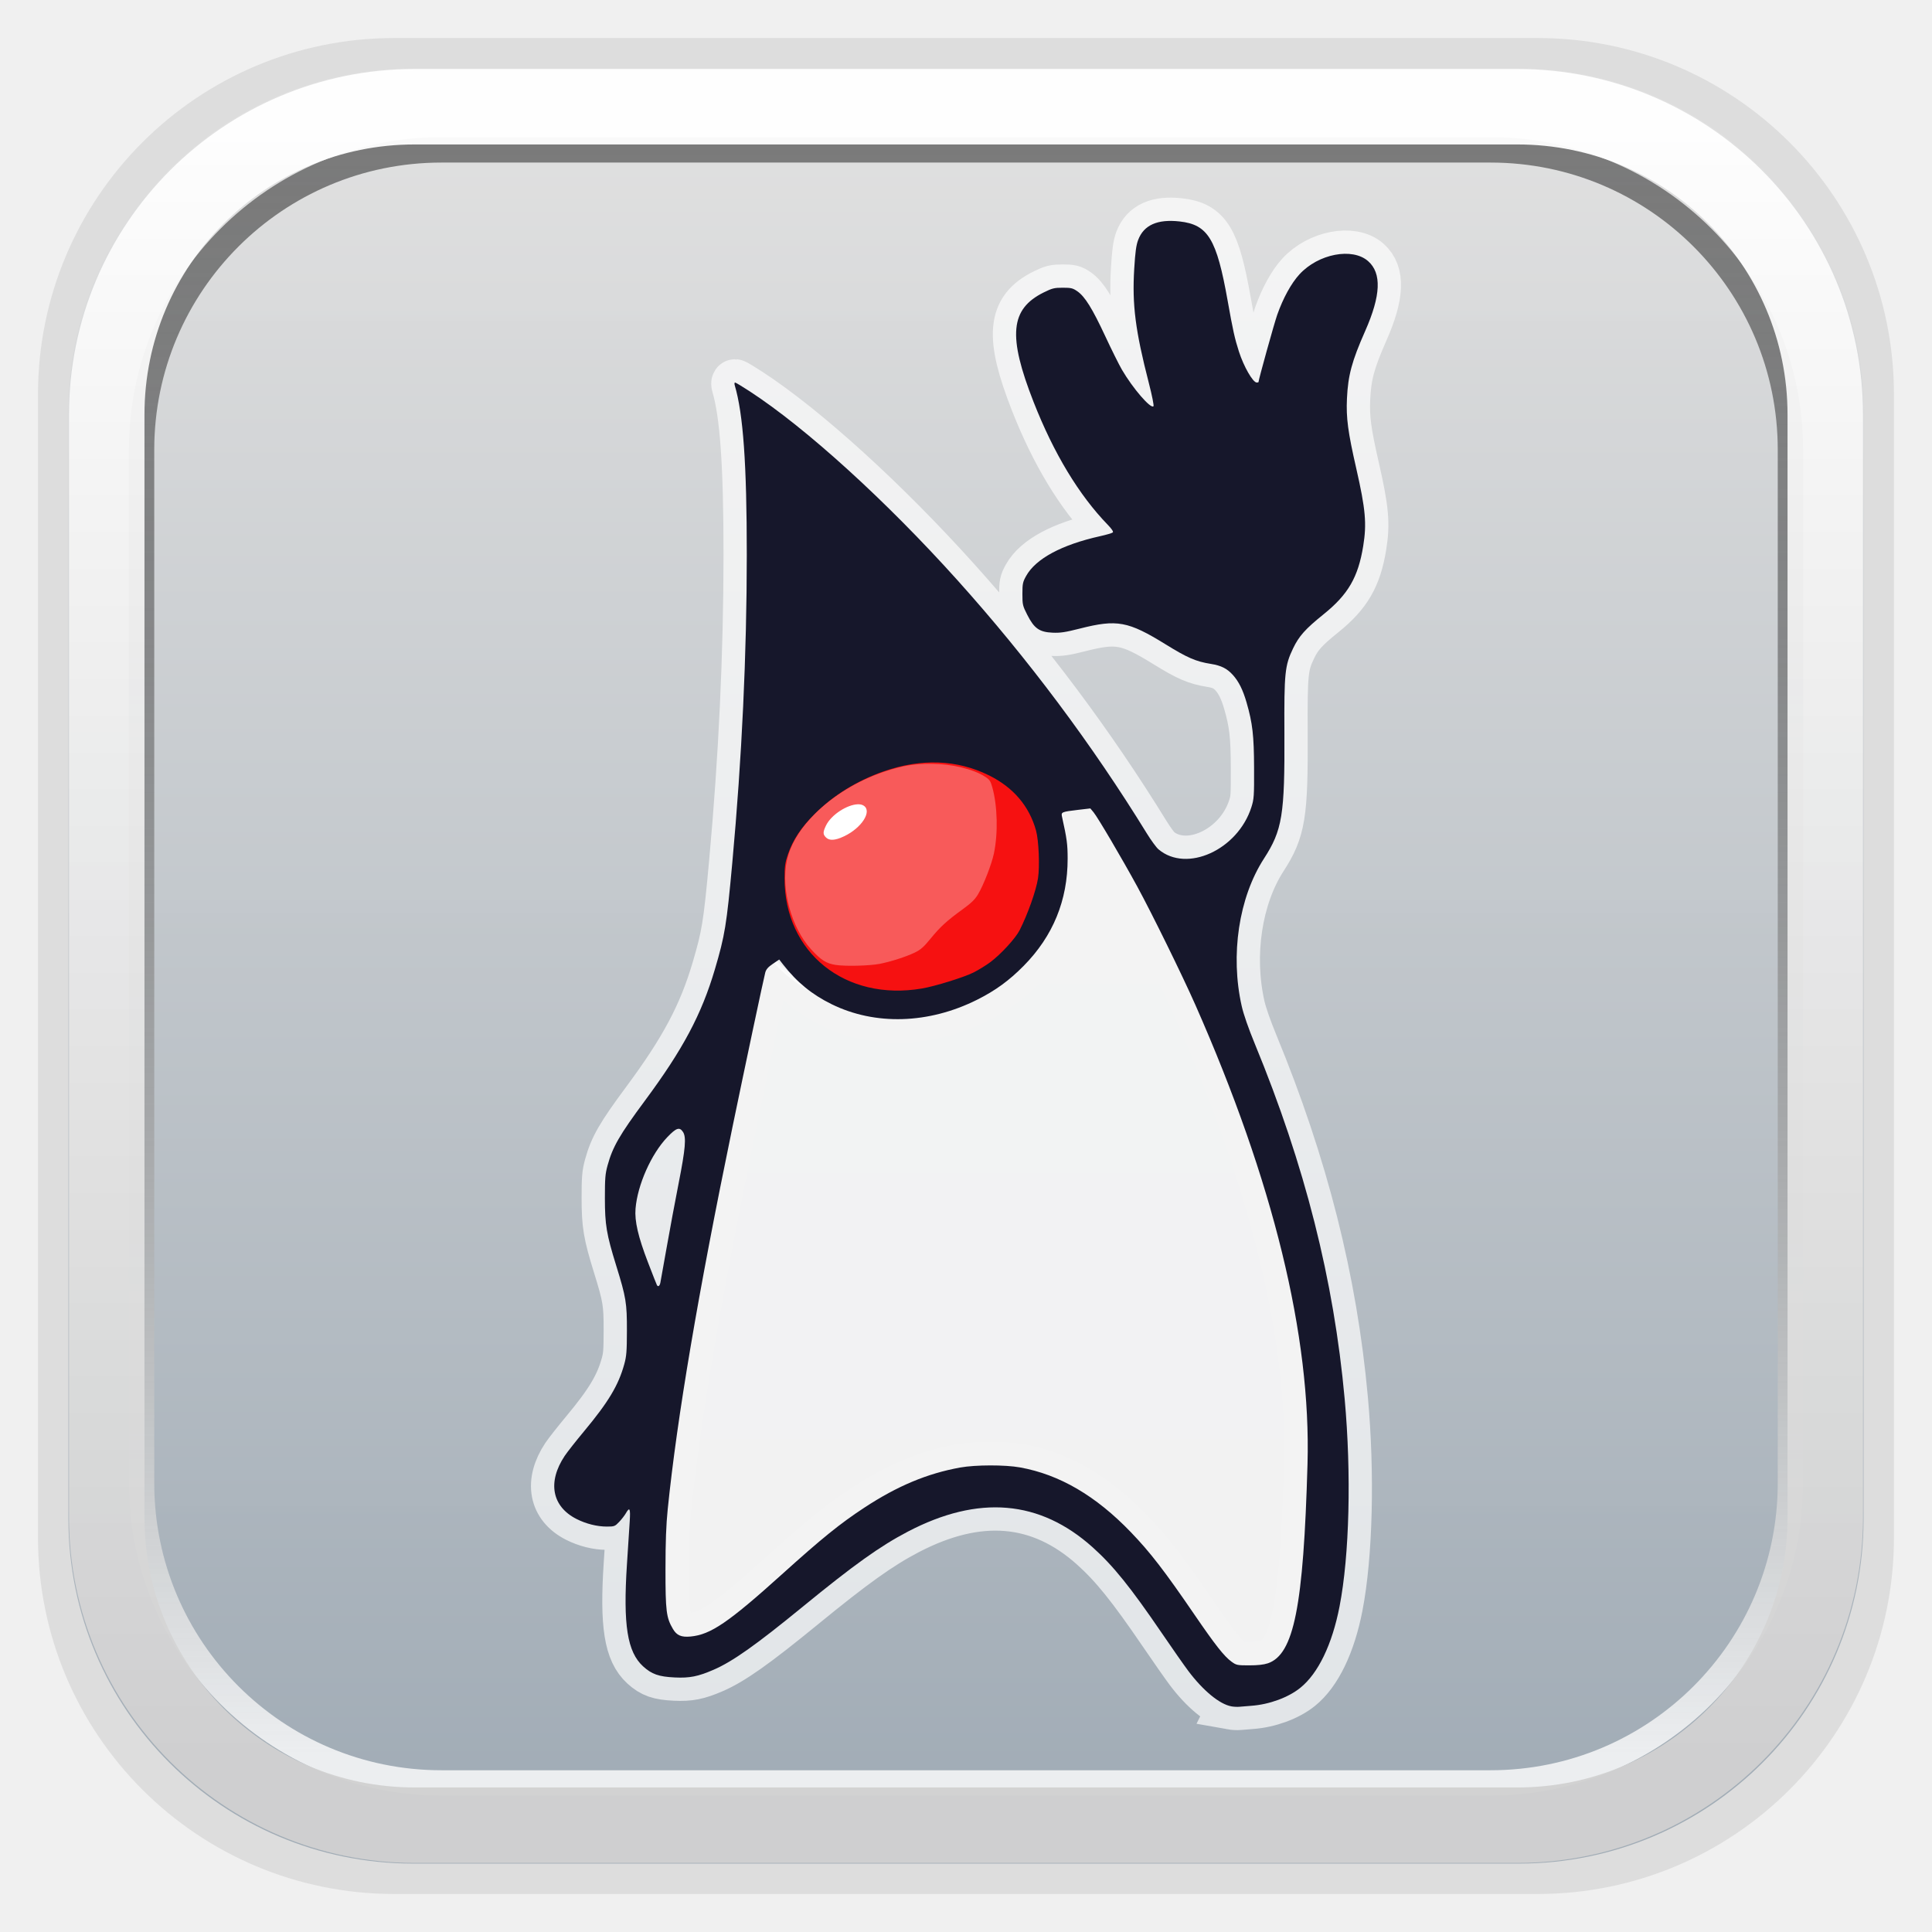
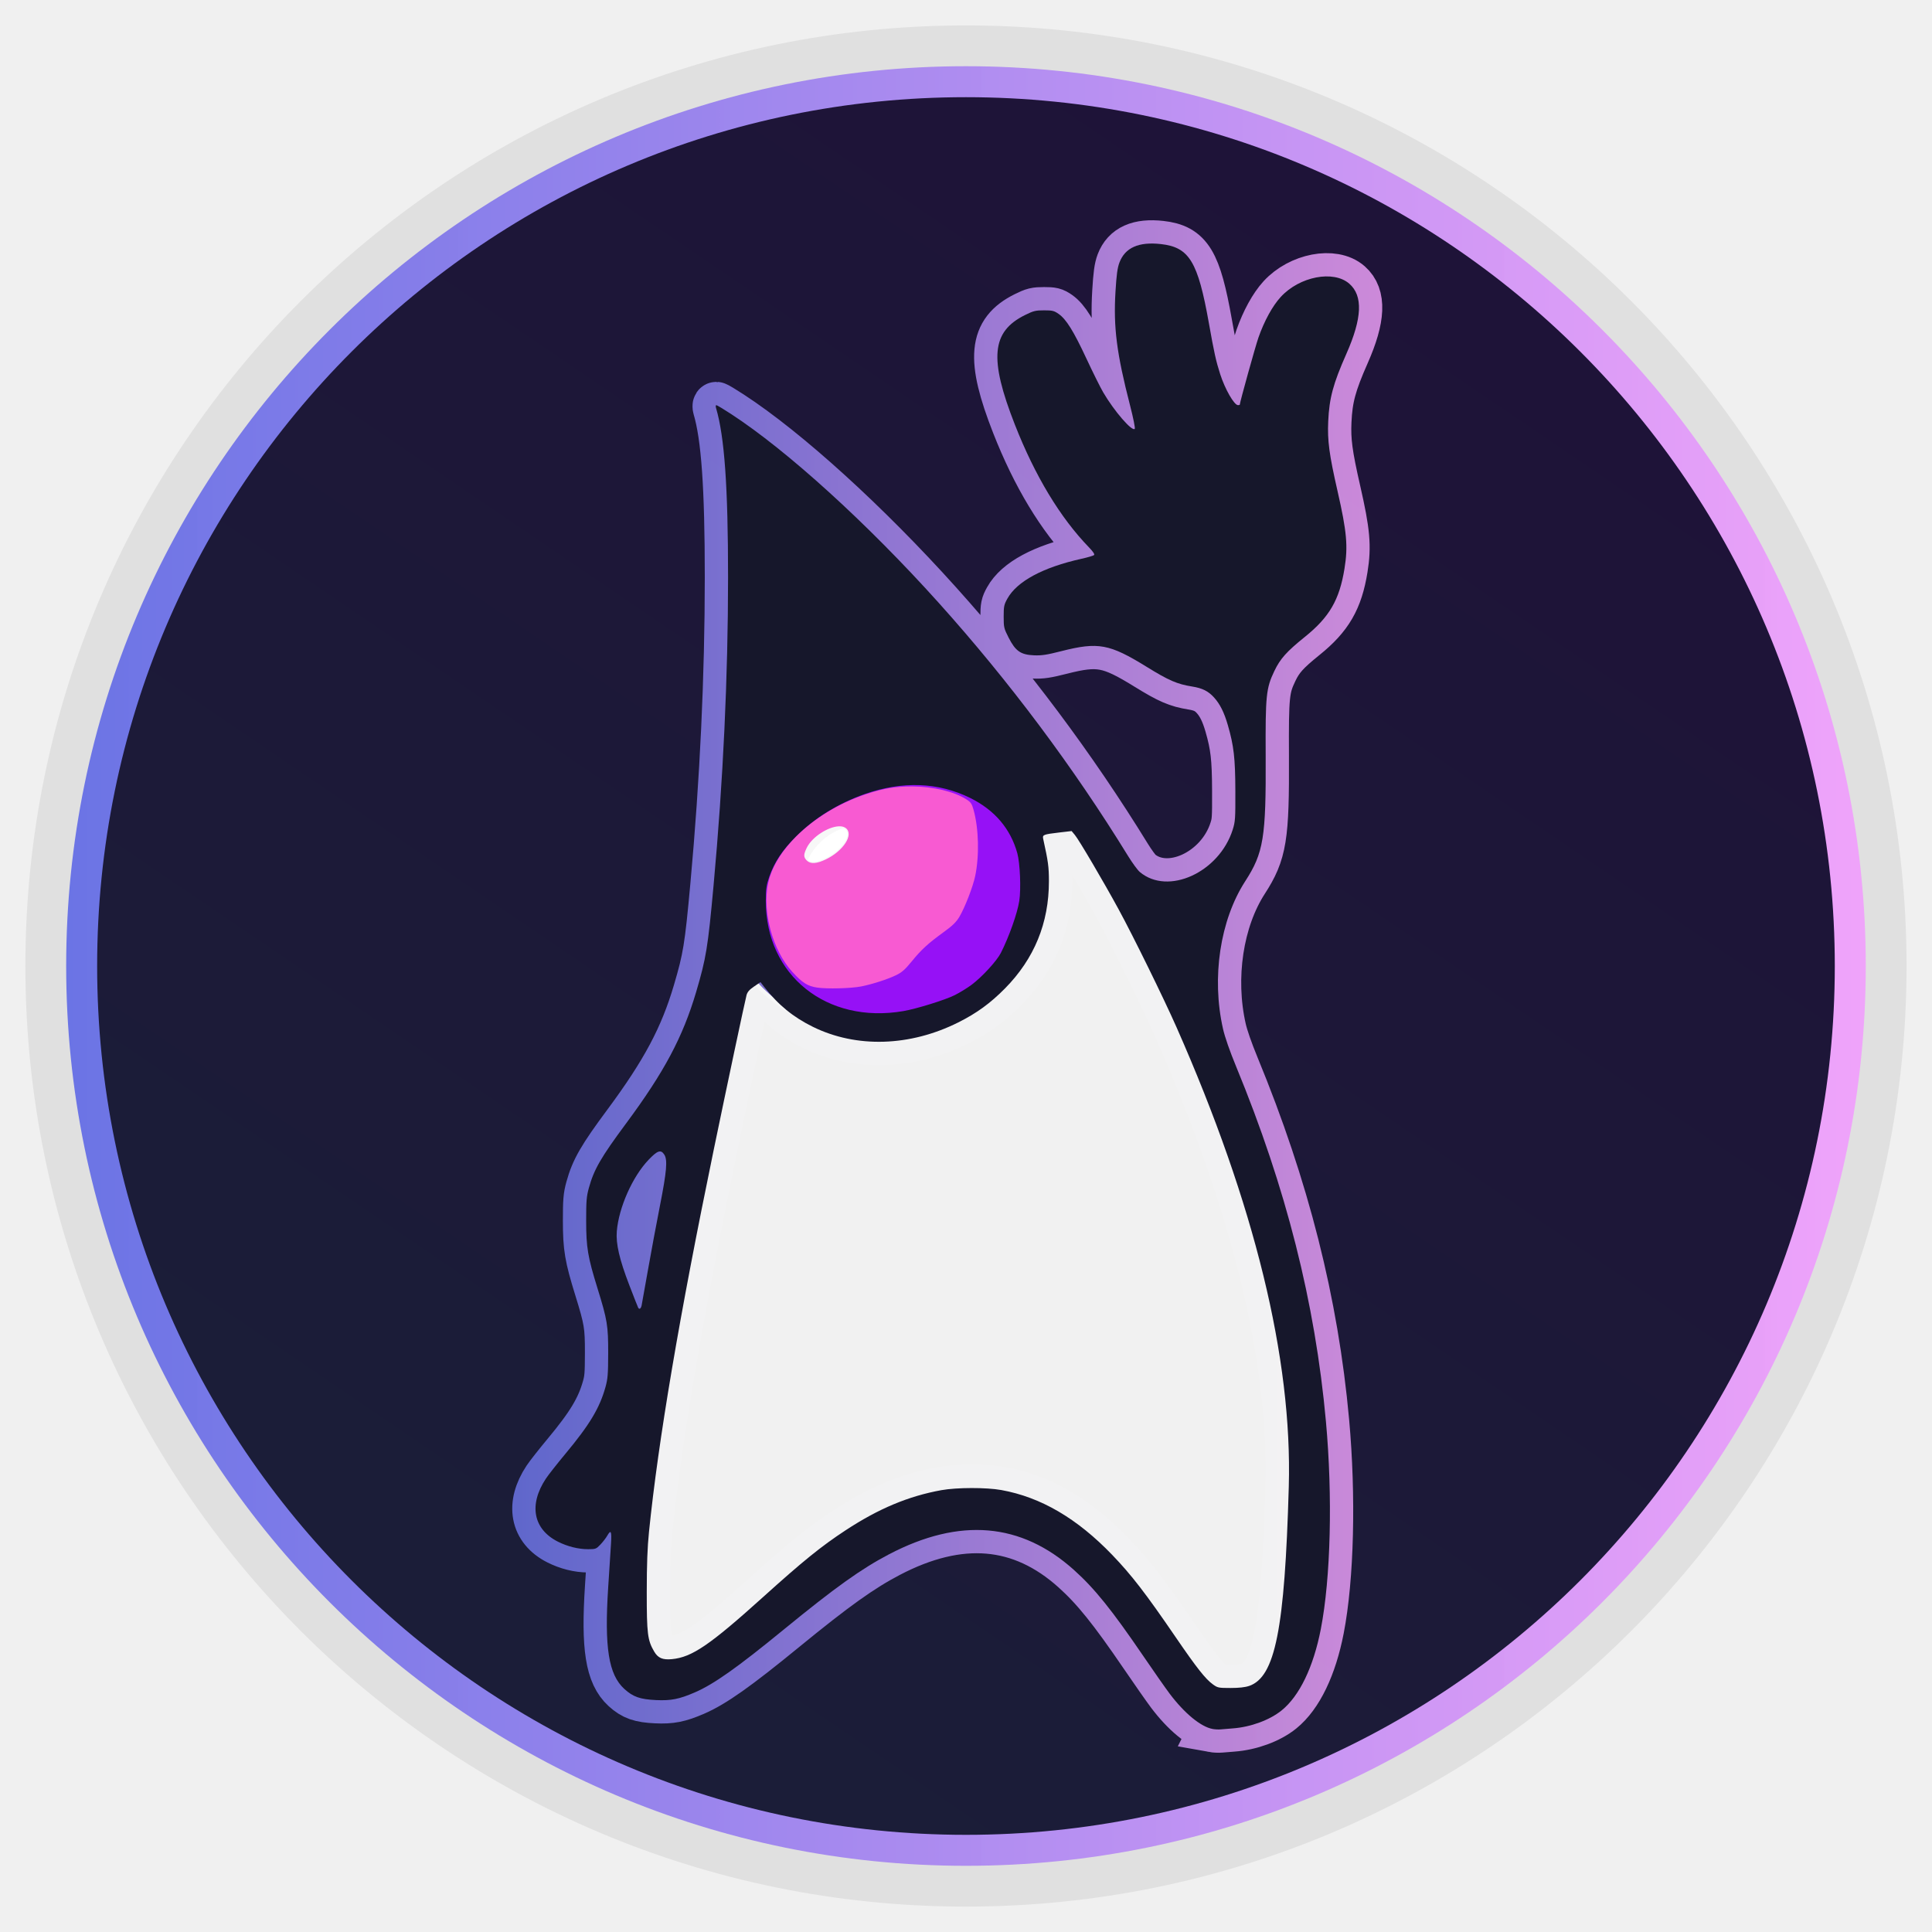
<svg xmlns="http://www.w3.org/2000/svg" xmlns:xlink="http://www.w3.org/1999/xlink" width="128" height="128" viewBox="0 0 33.867 33.867" version="1.1" id="svg8">
  <defs id="defs2">
+     <linearGradient id="linearGradient881">
+       <stop style="stop-color:#1b1d38;stop-opacity:1;" offset="0" id="stop877" />
+       <stop style="stop-color:#1e1338;stop-opacity:1;" offset="1" id="stop879" />
+     </linearGradient>
+     <linearGradient id="linearGradient857">
+       <stop style="stop-color:#6b74e5;stop-opacity:1;" offset="0" id="stop853" />
+       <stop style="stop-color:#f0a2fb;stop-opacity:0.973;" offset="1" id="stop855" />
+     </linearGradient>
    <linearGradient id="linearGradient1064">
      <stop style="stop-color:#000000;stop-opacity:0.453" offset="0" id="stop1060" />
      <stop style="stop-color:#ffffff;stop-opacity:0.795" offset="1" id="stop1062" />
    </linearGradient>
    <linearGradient id="linearGradient1056">
      <stop style="stop-color:#000000;stop-opacity:1;" offset="0" id="stop1052" />
      <stop style="stop-color:#ffffff;stop-opacity:0" offset="1" id="stop1054" />
    </linearGradient>
    <linearGradient id="linearGradient1048">
      <stop style="stop-color:#d1d1d1;stop-opacity:1;" offset="0" id="stop1044" />
      <stop style="stop-color:#ffffff;stop-opacity:1;" offset="1" id="stop1046" />
    </linearGradient>
    <linearGradient id="linearGradient1000">
      <stop style="stop-color:#0c0c0c;stop-opacity:0.832;" offset="0" id="stop996" />
      <stop style="stop-color:#202020;stop-opacity:0;" offset="1" id="stop998" />
    </linearGradient>
    <linearGradient id="linearGradient992">
-       <stop style="stop-color:#a1acb6;stop-opacity:1;" offset="0" id="stop988" />
+       <stop style="stop-color:#eaeaea;stop-opacity:1;" offset="0" id="stop988" />
      <stop style="stop-color:#dfdfdf;stop-opacity:0.989;" offset="1" id="stop990" />
    </linearGradient>
-     <linearGradient xlink:href="#linearGradient992" id="linearGradient994" x1="17.468" y1="294.726" x2="17.468" y2="265.596" gradientUnits="userSpaceOnUse" gradientTransform="translate(1.0093053e-6,6.7302449e-6)" />
-     <linearGradient xlink:href="#linearGradient1048" id="linearGradient1050" x1="17.124" y1="293.906" x2="17.124" y2="265.695" gradientUnits="userSpaceOnUse" />
-     <linearGradient xlink:href="#linearGradient1064" id="linearGradient1066" x1="16.953" y1="265.729" x2="16.953" y2="293.87" gradientUnits="userSpaceOnUse" />
+     <linearGradient xlink:href="#linearGradient1064" id="linearGradient1066" x1="16.953" y1="265.729" x2="16.953" y2="293.87" gradientUnits="userSpaceOnUse" gradientTransform="translate(-0.328271,0.3965073)" />
+     <linearGradient xlink:href="#linearGradient857" id="linearGradient875" x1="38.002" y1="232.73" x2="95.607" y2="232.73" gradientUnits="userSpaceOnUse" gradientTransform="translate(-1.23991,1.497645)" />
+     <linearGradient xlink:href="#linearGradient881" id="linearGradient883" x1="9.255" y1="290.45" x2="24.928" y2="267.389" gradientUnits="userSpaceOnUse" gradientTransform="matrix(1.022266,0,0,1.022266,-0.7126127,-5.830545)" />
+     <linearGradient xlink:href="#linearGradient857" id="linearGradient891" x1="1.559" y1="279.67" x2="32.964" y2="279.67" gradientUnits="userSpaceOnUse" gradientTransform="matrix(1.004499,0,0,1.004499,-0.405931,-0.8617301)" />
  </defs>
  <g id="layer1" transform="translate(0,-263.1333)">
-     <rect ry="6.246" y="263.8" x="0.666" height="32.534" width="32.534" id="rect984" style="color:#000000;clip-rule:nonzero;display:block;overflow:visible;visibility:visible;opacity:1;isolation:auto;mix-blend-mode:normal;color-interpolation:sRGB;color-interpolation-filters:linearRGB;solid-color:#000000;solid-opacity:1;vector-effect:none;fill:#000000;fill-opacity:0.079;fill-rule:nonzero;stroke:none;stroke-width:0.19;stroke-linecap:butt;stroke-linejoin:miter;stroke-miterlimit:4;stroke-dasharray:none;stroke-dashoffset:0;stroke-opacity:0.632;marker:none;marker-start:none;marker-mid:none;marker-end:none;paint-order:normal;color-rendering:auto;image-rendering:auto;shape-rendering:auto;text-rendering:auto;enable-background:accumulate" />
-     <rect style="color:#000000;clip-rule:nonzero;display:block;overflow:visible;visibility:visible;opacity:1;isolation:auto;mix-blend-mode:normal;color-interpolation:sRGB;color-interpolation-filters:linearRGB;solid-color:#000000;solid-opacity:1;vector-effect:none;fill:url(#linearGradient994);fill-opacity:1;fill-rule:nonzero;stroke:none;stroke-width:0.183;stroke-linecap:butt;stroke-linejoin:miter;stroke-miterlimit:4;stroke-dasharray:none;stroke-dashoffset:0;stroke-opacity:0.632;marker:none;marker-start:none;marker-mid:none;marker-end:none;paint-order:normal;color-rendering:auto;image-rendering:auto;shape-rendering:auto;text-rendering:auto;enable-background:accumulate" id="rect972" width="31.469" height="31.469" x="1.199" y="264.332" ry="6.042" />
-     <g transform="matrix(0.2647538,0,0,0.2647538,-0.7534398,218.4506)" id="g1018" style="display:inline">
-       <path style="display:inline;fill:none;stroke:#ffffff;stroke-width:3.083;stroke-miterlimit:4;stroke-dasharray:none;stroke-opacity:0.679" d="m 84.368,281.747 c -0.773,-0.14 -1.866,-1.04 -2.843,-2.341 -0.271,-0.361 -1.06,-1.487 -1.752,-2.503 -2.075,-3.042 -3.217,-4.46 -4.577,-5.68 -3.503,-3.144 -7.562,-3.489 -12.247,-1.04 -1.832,0.958 -3.566,2.197 -6.947,4.964 -3.112,2.547 -4.652,3.636 -5.913,4.181 -1.035,0.447 -1.579,0.555 -2.567,0.508 -1.059,-0.05 -1.522,-0.213 -2.095,-0.734 -1.049,-0.955 -1.332,-2.738 -1.071,-6.753 0.073,-1.128 0.156,-2.412 0.184,-2.852 0.055,-0.857 -0.002,-0.976 -0.255,-0.533 -0.084,0.147 -0.284,0.405 -0.445,0.574 -0.279,0.293 -0.318,0.308 -0.818,0.308 -0.646,0 -1.367,-0.18 -2.002,-0.501 -1.633,-0.825 -1.938,-2.446 -0.786,-4.178 0.165,-0.248 0.746,-0.986 1.291,-1.641 1.601,-1.923 2.264,-3.027 2.65,-4.415 0.151,-0.544 0.176,-0.855 0.179,-2.232 0.004,-1.838 -0.056,-2.205 -0.708,-4.308 -0.645,-2.083 -0.749,-2.701 -0.75,-4.473 -9.57e-4,-1.305 0.024,-1.609 0.177,-2.165 0.338,-1.229 0.794,-2.02 2.466,-4.276 2.523,-3.403 3.755,-5.715 4.639,-8.704 0.663,-2.243 0.777,-2.936 1.153,-7.054 0.637,-6.959 0.959,-13.802 0.96,-20.393 7.97e-4,-6.003 -0.236,-9.332 -0.797,-11.223 -0.03,-0.102 -0.021,-0.185 0.021,-0.185 0.042,0 0.475,0.26 0.964,0.579 3.733,2.43 9.028,7.244 13.761,12.511 4.663,5.189 8.919,10.88 12.535,16.76 0.284,0.461 0.633,0.938 0.777,1.059 1.865,1.576 5.253,0.034 6.152,-2.801 0.168,-0.531 0.182,-0.726 0.175,-2.585 -0.007,-2.155 -0.1,-2.963 -0.496,-4.334 -0.243,-0.842 -0.52,-1.398 -0.911,-1.83 -0.384,-0.425 -0.773,-0.62 -1.453,-0.729 -0.991,-0.158 -1.552,-0.401 -2.998,-1.295 -2.478,-1.532 -3.219,-1.669 -5.666,-1.047 -0.977,0.248 -1.303,0.298 -1.819,0.275 -0.869,-0.038 -1.216,-0.281 -1.668,-1.169 -0.312,-0.612 -0.328,-0.681 -0.328,-1.392 0,-0.677 0.023,-0.791 0.244,-1.189 0.636,-1.148 2.355,-2.074 4.907,-2.641 0.417,-0.093 0.793,-0.204 0.836,-0.247 0.05,-0.05 -0.073,-0.235 -0.338,-0.508 -1.907,-1.967 -3.575,-4.729 -4.909,-8.13 -1.716,-4.375 -1.55,-6.154 0.675,-7.254 0.561,-0.277 0.695,-0.31 1.255,-0.31 0.556,0 0.665,0.026 0.966,0.235 0.503,0.349 0.991,1.133 1.845,2.965 0.421,0.903 0.921,1.909 1.112,2.235 0.722,1.234 1.901,2.598 2.085,2.414 0.04,-0.04 -0.093,-0.709 -0.307,-1.54 -0.891,-3.458 -1.112,-5.183 -0.968,-7.55 0.069,-1.129 0.129,-1.573 0.262,-1.925 0.371,-0.984 1.276,-1.387 2.745,-1.222 1.88,0.211 2.451,1.154 3.179,5.248 0.347,1.955 0.47,2.505 0.746,3.365 0.32,0.995 0.927,2.052 1.179,2.052 0.065,0 0.119,-0.014 0.119,-0.032 0,-0.149 1.037,-3.879 1.237,-4.448 0.388,-1.104 0.928,-2.088 1.472,-2.682 1.246,-1.36 3.501,-1.794 4.546,-0.876 0.91,0.799 0.848,2.273 -0.195,4.632 -0.882,1.995 -1.134,2.932 -1.205,4.473 -0.059,1.28 0.064,2.204 0.62,4.637 0.612,2.683 0.698,3.641 0.457,5.122 -0.335,2.066 -0.996,3.206 -2.619,4.514 -1.216,0.98 -1.636,1.449 -2.025,2.264 -0.546,1.141 -0.594,1.614 -0.574,5.621 0.027,5.404 -0.139,6.418 -1.353,8.295 -1.666,2.576 -2.24,6.379 -1.473,9.772 0.123,0.543 0.443,1.464 0.869,2.497 3.311,8.033 5.231,15.623 5.947,23.507 0.45,4.957 0.317,10.361 -0.338,13.736 -0.489,2.519 -1.414,4.438 -2.6,5.393 -0.794,0.64 -2.044,1.099 -3.233,1.188 -0.307,0.023 -0.669,0.052 -0.805,0.066 -0.135,0.013 -0.375,7.4e-4 -0.534,-0.028 z m 2.418,-2.845 c 1.733,-0.59 2.363,-3.753 2.631,-13.201 0.24,-8.471 -2.259,-18.698 -7.429,-30.405 -0.86,-1.947 -2.871,-6.042 -3.849,-7.837 -1.002,-1.839 -2.615,-4.58 -2.886,-4.904 l -0.215,-0.258 -0.82,0.096 c -1.053,0.124 -1.12,0.15 -1.061,0.421 0.332,1.514 0.377,1.846 0.378,2.809 0.003,2.758 -0.968,5.126 -2.906,7.092 -0.966,0.98 -1.878,1.644 -3.094,2.252 -3.203,1.603 -6.748,1.71 -9.632,0.29 -1.305,-0.643 -2.285,-1.445 -3.21,-2.629 l -0.255,-0.327 -0.423,0.287 c -0.314,0.213 -0.443,0.362 -0.501,0.574 -0.105,0.39 -1.334,6.184 -2.176,10.258 -2.273,11 -3.665,19.217 -4.282,25.276 -0.106,1.038 -0.147,2.142 -0.148,3.98 -0.002,2.765 0.052,3.198 0.491,3.946 0.252,0.431 0.558,0.562 1.172,0.504 1.329,-0.125 2.501,-0.923 6.045,-4.118 2.639,-2.379 3.855,-3.363 5.462,-4.417 2.187,-1.435 4.159,-2.26 6.344,-2.655 1.01,-0.182 2.969,-0.186 3.96,-0.007 2.619,0.473 5.017,1.875 7.342,4.292 1.282,1.333 2.226,2.557 4.216,5.468 1.367,1.998 1.958,2.749 2.445,3.102 0.321,0.233 0.376,0.244 1.172,0.244 0.559,0 0.965,-0.044 1.23,-0.135 z m -40.217,-25.203 c 0.025,-0.124 0.215,-1.186 0.422,-2.359 0.207,-1.174 0.561,-3.075 0.788,-4.226 0.451,-2.288 0.516,-3.05 0.289,-3.395 -0.228,-0.349 -0.446,-0.277 -1.039,0.343 -1.065,1.114 -1.974,3.159 -2.104,4.734 -0.068,0.827 0.171,1.86 0.828,3.569 0.303,0.789 0.568,1.463 0.59,1.498 0.079,0.129 0.181,0.055 0.226,-0.163 z m 17.324,-19.48 c 0.875,-0.15 2.773,-0.739 3.406,-1.057 0.339,-0.17 0.843,-0.481 1.122,-0.69 0.701,-0.527 1.665,-1.578 1.934,-2.109 0.541,-1.067 1.09,-2.617 1.218,-3.439 0.122,-0.782 0.051,-2.503 -0.13,-3.158 -0.449,-1.624 -1.503,-2.861 -3.118,-3.659 -2.111,-1.043 -4.472,-1.133 -6.966,-0.265 -1.754,0.61 -3.348,1.592 -4.569,2.812 -0.899,0.898 -1.441,1.717 -1.771,2.671 -0.196,0.568 -0.227,0.784 -0.228,1.6 -0.006,4.928 4.031,8.162 9.102,7.294 z" id="path1006" />
-       <path id="path1008" d="m 65.984,226.036 a 4.747,4.815 0 0 1 -4.747,4.815 4.747,4.815 0 0 1 -4.747,-4.815 4.747,4.815 0 0 1 4.747,-4.815 4.747,4.815 0 0 1 4.747,4.815 z" style="color:#000000;clip-rule:nonzero;display:block;overflow:visible;visibility:visible;opacity:1;isolation:auto;mix-blend-mode:normal;color-interpolation:sRGB;color-interpolation-filters:linearRGB;solid-color:#000000;solid-opacity:1;vector-effect:none;fill:#ffffff;fill-opacity:1;fill-rule:nonzero;stroke:none;stroke-width:1.315;stroke-linecap:butt;stroke-linejoin:miter;stroke-miterlimit:4;stroke-dasharray:none;stroke-dashoffset:0;stroke-opacity:0.632;marker:none;marker-start:none;marker-mid:none;marker-end:none;paint-order:normal;color-rendering:auto;image-rendering:auto;shape-rendering:auto;text-rendering:auto;enable-background:accumulate" />
-       <path id="path1010" d="m 74.803,220.887 -0.855,0.101 c -1.099,0.13 -1.168,0.158 -1.107,0.442 0.347,1.59 0.393,1.938 0.394,2.948 0.003,2.895 -1.009,5.382 -3.031,7.445 -1.008,1.028 -1.959,1.726 -3.227,2.364 -3.341,1.683 -7.038,1.795 -10.047,0.304 -1.361,-0.675 -2.383,-1.517 -3.348,-2.76 l -0.266,-0.343 -0.442,0.302 c -0.327,0.224 -0.462,0.379 -0.522,0.603 -0.11,0.409 -1.392,6.492 -2.27,10.769 -2.371,11.548 -3.823,20.173 -4.466,26.534 -0.11,1.089 -0.153,2.249 -0.154,4.178 -0.002,2.902 0.054,3.357 0.512,4.143 0.263,0.452 0.582,0.59 1.223,0.53 1.386,-0.131 2.608,-0.969 6.304,-4.323 2.752,-2.497 4.021,-3.53 5.697,-4.637 2.281,-1.506 4.338,-2.373 6.617,-2.787 1.053,-0.191 3.097,-0.195 4.13,-0.007 2.732,0.497 5.232,1.968 7.657,4.506 1.337,1.399 2.321,2.685 4.398,5.74 1.425,2.098 2.043,2.886 2.55,3.256 0.335,0.244 0.392,0.256 1.222,0.256 0.583,0 1.007,-0.047 1.283,-0.142 1.807,-0.62 2.465,-3.94 2.744,-13.858 0.25,-8.892 -2.356,-19.628 -7.748,-31.918 -0.897,-2.044 -2.995,-6.343 -4.015,-8.227 -1.045,-1.93 -2.727,-4.808 -3.01,-5.149 z" style="color:#000000;clip-rule:nonzero;display:inline;overflow:visible;visibility:visible;opacity:1;isolation:auto;mix-blend-mode:normal;color-interpolation:sRGB;color-interpolation-filters:linearRGB;solid-color:#000000;solid-opacity:1;vector-effect:none;fill:#f3f3f3;fill-opacity:0.989;fill-rule:nonzero;stroke:#ffffff;stroke-width:0.256;stroke-linecap:butt;stroke-linejoin:miter;stroke-miterlimit:4;stroke-dasharray:none;stroke-dashoffset:0;stroke-opacity:0.632;marker:none;marker-start:none;marker-mid:none;marker-end:none;paint-order:normal;color-rendering:auto;image-rendering:auto;shape-rendering:auto;text-rendering:auto;enable-background:accumulate" />
-       <path id="path1012" d="m 63.068,217.645 a 9.342,8.743 0 0 0 -9.342,8.743 9.342,8.743 0 0 0 9.342,8.743 9.342,8.743 0 0 0 9.342,-8.743 9.342,8.743 0 0 0 -9.342,-8.743 z m -3.436,4.378 c 0.158,-0.006 0.297,0.023 0.402,0.092 0.57,0.374 -0.137,1.476 -1.3,2.027 -0.594,0.281 -0.972,0.305 -1.202,0.075 -0.207,-0.207 -0.206,-0.354 0.005,-0.79 0.35,-0.723 1.409,-1.38 2.095,-1.403 z" style="display:inline;fill:#f85a5a;fill-opacity:1;stroke-width:0.082" />
-       <path id="path1014" d="m 63.068,217.645 a 9.342,8.743 0 0 0 -9.342,8.743 9.342,8.743 0 0 0 9.342,8.743 9.342,8.743 0 0 0 9.342,-8.743 9.342,8.743 0 0 0 -9.342,-8.743 z m 1.44,1.699 c 1.354,0.006 2.747,0.338 3.542,0.841 0.319,0.202 0.38,0.291 0.498,0.715 0.344,1.239 0.387,3.041 0.104,4.385 -0.15,0.712 -0.687,2.092 -1.051,2.701 -0.201,0.336 -0.451,0.58 -1.01,0.985 -1.055,0.764 -1.49,1.162 -2.134,1.95 -0.459,0.562 -0.658,0.736 -1.062,0.929 -0.569,0.272 -1.574,0.595 -2.293,0.736 -0.675,0.132 -2.266,0.173 -2.913,0.075 -0.637,-0.097 -0.976,-0.311 -1.645,-1.04 -1.297,-1.416 -1.999,-3.982 -1.602,-5.857 0.506,-2.389 3.223,-4.847 6.557,-5.934 1.13,-0.368 1.889,-0.491 3.009,-0.486 z" style="display:inline;fill:#f61111;fill-opacity:1;stroke-width:0.082" />
-       <path id="path1016" d="m 84.368,281.747 c -0.773,-0.14 -1.866,-1.04 -2.843,-2.341 -0.271,-0.361 -1.06,-1.487 -1.752,-2.503 -2.075,-3.042 -3.217,-4.46 -4.577,-5.68 -3.503,-3.144 -7.562,-3.489 -12.247,-1.04 -1.832,0.958 -3.566,2.197 -6.947,4.964 -3.112,2.547 -4.652,3.636 -5.913,4.181 -1.035,0.447 -1.579,0.555 -2.567,0.508 -1.059,-0.05 -1.522,-0.213 -2.095,-0.734 -1.049,-0.955 -1.332,-2.738 -1.071,-6.753 0.073,-1.128 0.156,-2.412 0.184,-2.852 0.055,-0.857 -0.002,-0.976 -0.255,-0.533 -0.084,0.147 -0.284,0.405 -0.445,0.574 -0.279,0.293 -0.318,0.308 -0.818,0.308 -0.646,0 -1.367,-0.18 -2.002,-0.501 -1.633,-0.825 -1.938,-2.446 -0.786,-4.178 0.165,-0.248 0.746,-0.986 1.291,-1.641 1.601,-1.923 2.264,-3.027 2.65,-4.415 0.151,-0.544 0.176,-0.855 0.179,-2.232 0.004,-1.838 -0.056,-2.205 -0.708,-4.308 -0.645,-2.083 -0.749,-2.701 -0.75,-4.473 -9.57e-4,-1.305 0.024,-1.609 0.177,-2.165 0.338,-1.229 0.794,-2.02 2.466,-4.276 2.523,-3.403 3.755,-5.715 4.639,-8.704 0.663,-2.243 0.777,-2.936 1.153,-7.054 0.637,-6.959 0.959,-13.802 0.96,-20.393 7.97e-4,-6.003 -0.236,-9.332 -0.797,-11.223 -0.03,-0.102 -0.021,-0.185 0.021,-0.185 0.042,0 0.475,0.26 0.964,0.579 3.733,2.43 9.028,7.244 13.761,12.511 4.663,5.189 8.919,10.88 12.535,16.76 0.284,0.461 0.633,0.938 0.777,1.059 1.865,1.576 5.253,0.034 6.152,-2.801 0.168,-0.531 0.182,-0.726 0.175,-2.585 -0.007,-2.155 -0.1,-2.963 -0.496,-4.334 -0.243,-0.842 -0.52,-1.398 -0.911,-1.83 -0.384,-0.425 -0.773,-0.62 -1.453,-0.729 -0.991,-0.158 -1.552,-0.401 -2.998,-1.295 -2.478,-1.532 -3.219,-1.669 -5.666,-1.047 -0.977,0.248 -1.303,0.298 -1.819,0.275 -0.869,-0.038 -1.216,-0.281 -1.668,-1.169 -0.312,-0.612 -0.328,-0.681 -0.328,-1.392 0,-0.677 0.023,-0.791 0.244,-1.189 0.636,-1.148 2.355,-2.074 4.907,-2.641 0.417,-0.093 0.793,-0.204 0.836,-0.247 0.05,-0.05 -0.073,-0.235 -0.338,-0.508 -1.907,-1.967 -3.575,-4.729 -4.909,-8.13 -1.716,-4.375 -1.55,-6.154 0.675,-7.254 0.561,-0.277 0.695,-0.31 1.255,-0.31 0.556,0 0.665,0.026 0.966,0.235 0.503,0.349 0.991,1.133 1.845,2.965 0.421,0.903 0.921,1.909 1.112,2.235 0.722,1.234 1.901,2.598 2.085,2.414 0.04,-0.04 -0.093,-0.709 -0.307,-1.54 -0.891,-3.458 -1.112,-5.183 -0.968,-7.55 0.069,-1.129 0.129,-1.573 0.262,-1.925 0.371,-0.984 1.276,-1.387 2.745,-1.222 1.88,0.211 2.451,1.154 3.179,5.248 0.347,1.955 0.47,2.505 0.746,3.365 0.32,0.995 0.927,2.052 1.179,2.052 0.065,0 0.119,-0.014 0.119,-0.032 0,-0.149 1.037,-3.879 1.237,-4.448 0.388,-1.104 0.928,-2.088 1.472,-2.682 1.246,-1.36 3.501,-1.794 4.546,-0.876 0.91,0.799 0.848,2.273 -0.195,4.632 -0.882,1.995 -1.134,2.932 -1.205,4.473 -0.059,1.28 0.064,2.204 0.62,4.637 0.612,2.683 0.698,3.641 0.457,5.122 -0.335,2.066 -0.996,3.206 -2.619,4.514 -1.216,0.98 -1.636,1.449 -2.025,2.264 -0.546,1.141 -0.594,1.614 -0.574,5.621 0.027,5.404 -0.139,6.418 -1.353,8.295 -1.666,2.576 -2.24,6.379 -1.473,9.772 0.123,0.543 0.443,1.464 0.869,2.497 3.311,8.033 5.231,15.623 5.947,23.507 0.45,4.957 0.317,10.361 -0.338,13.736 -0.489,2.519 -1.414,4.438 -2.6,5.393 -0.794,0.64 -2.044,1.099 -3.233,1.188 -0.307,0.023 -0.669,0.052 -0.805,0.066 -0.135,0.013 -0.375,7.4e-4 -0.534,-0.028 z m 2.418,-2.845 c 1.733,-0.59 2.363,-3.753 2.631,-13.201 0.24,-8.471 -2.259,-18.698 -7.429,-30.405 -0.86,-1.947 -2.871,-6.042 -3.849,-7.837 -1.002,-1.839 -2.615,-4.58 -2.886,-4.904 l -0.215,-0.258 -0.82,0.096 c -1.053,0.124 -1.12,0.15 -1.061,0.421 0.332,1.514 0.377,1.846 0.378,2.809 0.003,2.758 -0.968,5.126 -2.906,7.092 -0.966,0.98 -1.878,1.644 -3.094,2.252 -3.203,1.603 -6.748,1.71 -9.632,0.29 -1.305,-0.643 -2.285,-1.445 -3.21,-2.629 l -0.255,-0.327 -0.423,0.287 c -0.314,0.213 -0.443,0.362 -0.501,0.574 -0.105,0.39 -1.334,6.184 -2.176,10.258 -2.273,11 -3.665,19.217 -4.282,25.276 -0.106,1.038 -0.147,2.142 -0.148,3.98 -0.002,2.765 0.052,3.198 0.491,3.946 0.252,0.431 0.558,0.562 1.172,0.504 1.329,-0.125 2.501,-0.923 6.045,-4.118 2.639,-2.379 3.855,-3.363 5.462,-4.417 2.187,-1.435 4.159,-2.26 6.344,-2.655 1.01,-0.182 2.969,-0.186 3.96,-0.007 2.619,0.473 5.017,1.875 7.342,4.292 1.282,1.333 2.226,2.557 4.216,5.468 1.367,1.998 1.958,2.749 2.445,3.102 0.321,0.233 0.376,0.244 1.172,0.244 0.559,0 0.965,-0.044 1.23,-0.135 z m -40.217,-25.203 c 0.025,-0.124 0.215,-1.186 0.422,-2.359 0.207,-1.174 0.561,-3.075 0.788,-4.226 0.451,-2.288 0.516,-3.05 0.289,-3.395 -0.228,-0.349 -0.446,-0.277 -1.039,0.343 -1.065,1.114 -1.974,3.159 -2.104,4.734 -0.068,0.827 0.171,1.86 0.828,3.569 0.303,0.789 0.568,1.463 0.59,1.498 0.079,0.129 0.181,0.055 0.226,-0.163 z m 17.324,-19.48 c 0.875,-0.15 2.773,-0.739 3.406,-1.057 0.339,-0.17 0.843,-0.481 1.122,-0.69 0.701,-0.527 1.665,-1.578 1.934,-2.109 0.541,-1.067 1.09,-2.617 1.218,-3.439 0.122,-0.782 0.051,-2.503 -0.13,-3.158 -0.449,-1.624 -1.503,-2.861 -3.118,-3.659 -2.111,-1.043 -4.472,-1.133 -6.966,-0.265 -1.754,0.61 -3.348,1.592 -4.569,2.812 -0.899,0.898 -1.441,1.717 -1.771,2.671 -0.196,0.568 -0.227,0.784 -0.228,1.6 -0.006,4.928 4.031,8.162 9.102,7.294 z" style="display:inline;fill:#16172b;fill-opacity:1;stroke-width:0.082" />
+     <circle r="16.488" cy="280.067" cx="16.933" id="circle893" style="color:#000000;clip-rule:nonzero;display:inline;overflow:visible;visibility:visible;opacity:1;isolation:auto;mix-blend-mode:normal;color-interpolation:sRGB;color-interpolation-filters:linearRGB;solid-color:#000000;solid-opacity:1;vector-effect:none;fill:#000000;fill-opacity:0.068;fill-rule:nonzero;stroke:none;stroke-width:0.571;stroke-linecap:round;stroke-linejoin:round;stroke-miterlimit:4;stroke-dasharray:none;stroke-dashoffset:0;stroke-opacity:1;marker:none;marker-start:none;marker-mid:none;marker-end:none;paint-order:stroke fill markers;color-rendering:auto;image-rendering:auto;shape-rendering:auto;text-rendering:auto;enable-background:accumulate" />
+     <circle r="15.773" cy="280.067" cx="16.933" id="circle843" style="color:#000000;clip-rule:nonzero;display:block;overflow:visible;visibility:visible;opacity:1;isolation:auto;mix-blend-mode:normal;color-interpolation:sRGB;color-interpolation-filters:linearRGB;solid-color:#000000;solid-opacity:1;vector-effect:none;fill:url(#linearGradient891);fill-opacity:1;fill-rule:nonzero;stroke:none;stroke-width:0.547;stroke-linecap:round;stroke-linejoin:round;stroke-miterlimit:4;stroke-dasharray:none;stroke-dashoffset:0;stroke-opacity:1;marker:none;marker-start:none;marker-mid:none;marker-end:none;paint-order:stroke fill markers;color-rendering:auto;image-rendering:auto;shape-rendering:auto;text-rendering:auto;enable-background:accumulate" />
+     <circle style="color:#000000;clip-rule:nonzero;display:inline;overflow:visible;visibility:visible;opacity:1;isolation:auto;mix-blend-mode:normal;color-interpolation:sRGB;color-interpolation-filters:linearRGB;solid-color:#000000;solid-opacity:1;vector-effect:none;fill:url(#linearGradient883);fill-opacity:1;fill-rule:nonzero;stroke:none;stroke-width:0.528;stroke-linecap:round;stroke-linejoin:round;stroke-miterlimit:4;stroke-dasharray:none;stroke-dashoffset:0;stroke-opacity:1;marker:none;marker-start:none;marker-mid:none;marker-end:none;paint-order:stroke fill markers;color-rendering:auto;image-rendering:auto;shape-rendering:auto;text-rendering:auto;enable-background:accumulate" id="path841" cx="16.933" cy="280.067" r="15.23" />
+     <g transform="matrix(0.2647538,0,0,0.2647538,-0.7534398,218.4506)" id="g1018" style="display:inline;stroke:#f7f7f7;stroke-opacity:1">
+       <path style="display:inline;fill:none;stroke:url(#linearGradient875);stroke-width:3.082;stroke-miterlimit:4;stroke-dasharray:none;stroke-opacity:0.853" d="m 83.128,283.245 c -0.773,-0.14 -1.866,-1.04 -2.843,-2.341 -0.271,-0.361 -1.06,-1.487 -1.752,-2.503 -2.075,-3.042 -3.217,-4.46 -4.577,-5.68 -3.503,-3.144 -7.562,-3.489 -12.247,-1.04 -1.832,0.958 -3.566,2.197 -6.947,4.964 -3.112,2.547 -4.652,3.636 -5.913,4.181 -1.035,0.447 -1.579,0.555 -2.567,0.508 -1.059,-0.05 -1.522,-0.213 -2.095,-0.734 -1.049,-0.955 -1.332,-2.738 -1.071,-6.753 0.073,-1.128 0.156,-2.412 0.184,-2.852 0.055,-0.857 -0.002,-0.976 -0.255,-0.533 -0.084,0.147 -0.284,0.405 -0.445,0.574 -0.279,0.293 -0.318,0.308 -0.818,0.308 -0.646,0 -1.367,-0.18 -2.002,-0.501 -1.633,-0.825 -1.938,-2.446 -0.786,-4.178 0.165,-0.248 0.746,-0.986 1.291,-1.641 1.601,-1.923 2.264,-3.027 2.65,-4.415 0.151,-0.544 0.176,-0.855 0.179,-2.232 0.004,-1.838 -0.056,-2.205 -0.708,-4.308 -0.645,-2.083 -0.749,-2.701 -0.75,-4.473 -9.57e-4,-1.305 0.024,-1.609 0.177,-2.165 0.338,-1.229 0.794,-2.02 2.466,-4.276 2.523,-3.403 3.755,-5.715 4.639,-8.704 0.663,-2.243 0.777,-2.936 1.153,-7.054 0.637,-6.959 0.959,-13.802 0.96,-20.393 7.97e-4,-6.003 -0.236,-9.332 -0.797,-11.223 -0.03,-0.102 -0.021,-0.185 0.021,-0.185 0.042,0 0.475,0.26 0.964,0.579 3.733,2.43 9.028,7.244 13.761,12.511 4.663,5.189 8.919,10.88 12.535,16.76 0.284,0.461 0.633,0.938 0.777,1.059 1.865,1.576 5.253,0.034 6.152,-2.801 0.168,-0.531 0.182,-0.726 0.175,-2.585 -0.007,-2.155 -0.1,-2.963 -0.496,-4.334 -0.243,-0.842 -0.52,-1.398 -0.911,-1.83 -0.384,-0.425 -0.773,-0.62 -1.453,-0.729 -0.991,-0.158 -1.552,-0.401 -2.998,-1.295 -2.478,-1.532 -3.219,-1.669 -5.666,-1.047 -0.977,0.248 -1.303,0.298 -1.819,0.275 -0.869,-0.038 -1.216,-0.281 -1.668,-1.169 -0.312,-0.612 -0.328,-0.681 -0.328,-1.392 0,-0.677 0.023,-0.791 0.244,-1.189 0.636,-1.148 2.355,-2.074 4.907,-2.641 0.417,-0.093 0.793,-0.204 0.836,-0.247 0.05,-0.05 -0.073,-0.235 -0.338,-0.508 -1.907,-1.967 -3.575,-4.729 -4.909,-8.13 -1.716,-4.375 -1.55,-6.154 0.675,-7.254 0.561,-0.277 0.695,-0.31 1.255,-0.31 0.556,0 0.665,0.026 0.966,0.235 0.503,0.349 0.991,1.133 1.845,2.965 0.421,0.903 0.921,1.909 1.112,2.235 0.722,1.234 1.901,2.598 2.085,2.414 0.04,-0.04 -0.093,-0.709 -0.307,-1.54 -0.891,-3.458 -1.112,-5.183 -0.968,-7.55 0.069,-1.129 0.129,-1.573 0.262,-1.925 0.371,-0.984 1.276,-1.387 2.745,-1.222 1.88,0.211 2.451,1.154 3.179,5.248 0.347,1.955 0.47,2.505 0.746,3.365 0.32,0.995 0.927,2.052 1.179,2.052 0.065,0 0.119,-0.014 0.119,-0.032 0,-0.149 1.037,-3.879 1.237,-4.448 0.388,-1.104 0.928,-2.088 1.472,-2.682 1.246,-1.36 3.501,-1.794 4.546,-0.876 0.91,0.799 0.848,2.273 -0.195,4.632 -0.882,1.995 -1.134,2.932 -1.205,4.473 -0.059,1.28 0.064,2.204 0.62,4.637 0.612,2.683 0.698,3.641 0.457,5.122 -0.335,2.066 -0.996,3.206 -2.619,4.514 -1.216,0.98 -1.636,1.449 -2.025,2.264 -0.546,1.141 -0.594,1.614 -0.574,5.621 0.027,5.404 -0.139,6.418 -1.353,8.295 -1.666,2.576 -2.24,6.379 -1.473,9.772 0.123,0.543 0.443,1.464 0.869,2.497 3.311,8.033 5.231,15.623 5.947,23.507 0.45,4.957 0.317,10.361 -0.338,13.736 -0.489,2.519 -1.414,4.438 -2.6,5.393 -0.794,0.64 -2.044,1.099 -3.233,1.188 -0.307,0.023 -0.669,0.052 -0.805,0.066 -0.135,0.013 -0.375,7.4e-4 -0.534,-0.028 z m 2.418,-2.845 c 1.733,-0.59 2.363,-3.753 2.631,-13.201 0.24,-8.471 -2.259,-18.698 -7.429,-30.405 -0.86,-1.947 -2.871,-6.042 -3.849,-7.837 -1.002,-1.839 -2.615,-4.58 -2.886,-4.904 l -0.215,-0.258 -0.82,0.096 c -1.053,0.124 -1.12,0.15 -1.061,0.421 0.332,1.514 0.377,1.846 0.378,2.809 0.003,2.758 -0.968,5.126 -2.906,7.092 -0.966,0.98 -1.878,1.644 -3.094,2.252 -3.203,1.603 -6.748,1.71 -9.632,0.29 -1.305,-0.643 -2.285,-1.445 -3.21,-2.629 l -0.255,-0.327 -0.423,0.287 c -0.314,0.213 -0.443,0.362 -0.501,0.574 -0.105,0.39 -1.334,6.184 -2.176,10.258 -2.273,11 -3.665,19.217 -4.282,25.276 -0.106,1.038 -0.147,2.142 -0.148,3.98 -0.002,2.765 0.052,3.198 0.491,3.946 0.252,0.431 0.558,0.562 1.172,0.504 1.329,-0.125 2.501,-0.923 6.045,-4.118 2.639,-2.379 3.855,-3.363 5.462,-4.417 2.187,-1.435 4.159,-2.26 6.344,-2.655 1.01,-0.182 2.969,-0.186 3.96,-0.007 2.619,0.473 5.017,1.875 7.342,4.292 1.282,1.333 2.226,2.557 4.216,5.468 1.367,1.998 1.958,2.749 2.445,3.102 0.321,0.233 0.376,0.244 1.172,0.244 0.559,0 0.965,-0.044 1.23,-0.135 z m -40.217,-25.203 c 0.025,-0.124 0.215,-1.186 0.422,-2.359 0.207,-1.174 0.561,-3.075 0.788,-4.226 0.451,-2.288 0.516,-3.05 0.289,-3.395 -0.228,-0.349 -0.446,-0.277 -1.039,0.343 -1.065,1.114 -1.974,3.159 -2.104,4.734 -0.068,0.827 0.171,1.86 0.828,3.569 0.303,0.789 0.568,1.463 0.59,1.498 0.079,0.129 0.181,0.055 0.226,-0.163 z m 17.324,-19.48 c 0.875,-0.15 2.773,-0.739 3.406,-1.057 0.339,-0.17 0.843,-0.481 1.122,-0.69 0.701,-0.527 1.665,-1.578 1.934,-2.109 0.541,-1.067 1.09,-2.617 1.218,-3.439 0.122,-0.782 0.051,-2.503 -0.13,-3.158 -0.449,-1.624 -1.503,-2.861 -3.118,-3.659 -2.111,-1.043 -4.472,-1.133 -6.966,-0.265 -1.754,0.61 -3.348,1.592 -4.569,2.812 -0.899,0.898 -1.441,1.717 -1.771,2.671 -0.196,0.568 -0.227,0.784 -0.228,1.6 -0.006,4.928 4.031,8.162 9.102,7.294 z" id="path1006" />
+       <path id="path1008" d="m 64.744,227.534 a 4.747,4.815 0 0 1 -4.747,4.815 4.747,4.815 0 0 1 -4.747,-4.815 4.747,4.815 0 0 1 4.747,-4.815 4.747,4.815 0 0 1 4.747,4.815 z" style="color:#000000;clip-rule:nonzero;display:inline;overflow:visible;visibility:visible;opacity:1;isolation:auto;mix-blend-mode:normal;color-interpolation:sRGB;color-interpolation-filters:linearRGB;solid-color:#000000;solid-opacity:1;vector-effect:none;fill:#ffffff;fill-opacity:1;fill-rule:nonzero;stroke:#f7f7f7;stroke-width:1.315;stroke-linecap:butt;stroke-linejoin:miter;stroke-miterlimit:4;stroke-dasharray:none;stroke-dashoffset:0;stroke-opacity:1;marker:none;marker-start:none;marker-mid:none;marker-end:none;paint-order:normal;color-rendering:auto;image-rendering:auto;shape-rendering:auto;text-rendering:auto;enable-background:accumulate" />
+       <path id="path1010" d="m 73.564,222.385 -0.855,0.101 c -1.099,0.13 -1.168,0.158 -1.107,0.442 0.347,1.59 0.393,1.938 0.394,2.948 0.003,2.895 -1.009,5.382 -3.031,7.445 -1.008,1.028 -1.959,1.726 -3.227,2.364 -3.341,1.683 -7.038,1.795 -10.047,0.304 -1.361,-0.675 -2.383,-1.517 -3.348,-2.76 l -0.266,-0.343 -0.442,0.302 c -0.327,0.224 -0.462,0.379 -0.522,0.603 -0.11,0.409 -1.392,6.492 -2.27,10.769 -2.371,11.548 -3.823,20.173 -4.466,26.534 -0.11,1.089 -0.153,2.249 -0.154,4.178 -0.002,2.902 0.054,3.357 0.512,4.143 0.263,0.452 0.582,0.59 1.223,0.53 1.386,-0.131 2.608,-0.969 6.304,-4.323 2.752,-2.497 4.021,-3.53 5.697,-4.637 2.281,-1.506 4.338,-2.373 6.617,-2.787 1.053,-0.191 3.097,-0.195 4.13,-0.007 2.732,0.497 5.232,1.968 7.657,4.506 1.337,1.399 2.321,2.685 4.398,5.74 1.425,2.098 2.043,2.886 2.55,3.256 0.335,0.244 0.392,0.256 1.222,0.256 0.583,0 1.007,-0.047 1.283,-0.142 1.807,-0.62 2.465,-3.94 2.744,-13.858 0.25,-8.892 -2.356,-19.628 -7.748,-31.918 -0.897,-2.044 -2.995,-6.343 -4.015,-8.227 -1.045,-1.93 -2.727,-4.808 -3.01,-5.149 z" style="color:#000000;clip-rule:nonzero;display:inline;overflow:visible;visibility:visible;opacity:1;isolation:auto;mix-blend-mode:normal;color-interpolation:sRGB;color-interpolation-filters:linearRGB;solid-color:#000000;solid-opacity:1;vector-effect:none;fill:#f3f3f3;fill-opacity:0.989;fill-rule:nonzero;stroke:#f7f7f7;stroke-width:0.256;stroke-linecap:butt;stroke-linejoin:miter;stroke-miterlimit:4;stroke-dasharray:none;stroke-dashoffset:0;stroke-opacity:1;marker:none;marker-start:none;marker-mid:none;marker-end:none;paint-order:normal;color-rendering:auto;image-rendering:auto;shape-rendering:auto;text-rendering:auto;enable-background:accumulate" />
+       <path id="path1012" d="m 61.828,219.143 a 9.342,8.743 0 0 0 -9.342,8.743 9.342,8.743 0 0 0 9.342,8.743 9.342,8.743 0 0 0 9.342,-8.743 9.342,8.743 0 0 0 -9.342,-8.743 z m -3.436,4.378 c 0.158,-0.006 0.297,0.023 0.402,0.092 0.57,0.374 -0.137,1.476 -1.3,2.027 -0.594,0.281 -0.972,0.305 -1.202,0.075 -0.207,-0.207 -0.206,-0.354 0.005,-0.79 0.35,-0.723 1.409,-1.38 2.095,-1.403 z" style="display:inline;fill:#f85ad2;fill-opacity:1;stroke:#f7f7f7;stroke-width:0.082;stroke-opacity:1" />
+       <path id="path1014" d="m 61.828,219.143 a 9.342,8.743 0 0 0 -9.342,8.743 9.342,8.743 0 0 0 9.342,8.743 9.342,8.743 0 0 0 9.342,-8.743 9.342,8.743 0 0 0 -9.342,-8.743 z m 1.44,1.699 c 1.354,0.006 2.747,0.338 3.542,0.841 0.319,0.202 0.38,0.291 0.498,0.715 0.344,1.239 0.387,3.041 0.104,4.385 -0.15,0.712 -0.687,2.092 -1.051,2.701 -0.201,0.336 -0.451,0.58 -1.01,0.985 -1.055,0.764 -1.49,1.162 -2.134,1.95 -0.459,0.562 -0.658,0.736 -1.062,0.929 -0.569,0.272 -1.574,0.595 -2.293,0.736 -0.675,0.132 -2.266,0.173 -2.913,0.075 -0.637,-0.097 -0.976,-0.311 -1.645,-1.04 -1.297,-1.416 -1.999,-3.982 -1.602,-5.857 0.506,-2.389 3.223,-4.847 6.557,-5.934 1.13,-0.368 1.889,-0.491 3.009,-0.486 z" style="display:inline;fill:#9611f6;fill-opacity:1;stroke:none;stroke-width:0.082;stroke-opacity:1" />
+       <path id="path1016" d="m 83.128,283.245 c -0.773,-0.14 -1.866,-1.04 -2.843,-2.341 -0.271,-0.361 -1.06,-1.487 -1.752,-2.503 -2.075,-3.042 -3.217,-4.46 -4.577,-5.68 -3.503,-3.144 -7.562,-3.489 -12.247,-1.04 -1.832,0.958 -3.566,2.197 -6.947,4.964 -3.112,2.547 -4.652,3.636 -5.913,4.181 -1.035,0.447 -1.579,0.555 -2.567,0.508 -1.059,-0.05 -1.522,-0.213 -2.095,-0.734 -1.049,-0.955 -1.332,-2.738 -1.071,-6.753 0.073,-1.128 0.156,-2.412 0.184,-2.852 0.055,-0.857 -0.002,-0.976 -0.255,-0.533 -0.084,0.147 -0.284,0.405 -0.445,0.574 -0.279,0.293 -0.318,0.308 -0.818,0.308 -0.646,0 -1.367,-0.18 -2.002,-0.501 -1.633,-0.825 -1.938,-2.446 -0.786,-4.178 0.165,-0.248 0.746,-0.986 1.291,-1.641 1.601,-1.923 2.264,-3.027 2.65,-4.415 0.151,-0.544 0.176,-0.855 0.179,-2.232 0.004,-1.838 -0.056,-2.205 -0.708,-4.308 -0.645,-2.083 -0.749,-2.701 -0.75,-4.473 -9.57e-4,-1.305 0.024,-1.609 0.177,-2.165 0.338,-1.229 0.794,-2.02 2.466,-4.276 2.523,-3.403 3.755,-5.715 4.639,-8.704 0.663,-2.243 0.777,-2.936 1.153,-7.054 0.637,-6.959 0.959,-13.802 0.96,-20.393 7.97e-4,-6.003 -0.236,-9.332 -0.797,-11.223 -0.03,-0.102 -0.021,-0.185 0.021,-0.185 0.042,0 0.475,0.26 0.964,0.579 3.733,2.43 9.028,7.244 13.761,12.511 4.663,5.189 8.919,10.88 12.535,16.76 0.284,0.461 0.633,0.938 0.777,1.059 1.865,1.576 5.253,0.034 6.152,-2.801 0.168,-0.531 0.182,-0.726 0.175,-2.585 -0.007,-2.155 -0.1,-2.963 -0.496,-4.334 -0.243,-0.842 -0.52,-1.398 -0.911,-1.83 -0.384,-0.425 -0.773,-0.62 -1.453,-0.729 -0.991,-0.158 -1.552,-0.401 -2.998,-1.295 -2.478,-1.532 -3.219,-1.669 -5.666,-1.047 -0.977,0.248 -1.303,0.298 -1.819,0.275 -0.869,-0.038 -1.216,-0.281 -1.668,-1.169 -0.312,-0.612 -0.328,-0.681 -0.328,-1.392 0,-0.677 0.023,-0.791 0.244,-1.189 0.636,-1.148 2.355,-2.074 4.907,-2.641 0.417,-0.093 0.793,-0.204 0.836,-0.247 0.05,-0.05 -0.073,-0.235 -0.338,-0.508 -1.907,-1.967 -3.575,-4.729 -4.909,-8.13 -1.716,-4.375 -1.55,-6.154 0.675,-7.254 0.561,-0.277 0.695,-0.31 1.255,-0.31 0.556,0 0.665,0.026 0.966,0.235 0.503,0.349 0.991,1.133 1.845,2.965 0.421,0.903 0.921,1.909 1.112,2.235 0.722,1.234 1.901,2.598 2.085,2.414 0.04,-0.04 -0.093,-0.709 -0.307,-1.54 -0.891,-3.458 -1.112,-5.183 -0.968,-7.55 0.069,-1.129 0.129,-1.573 0.262,-1.925 0.371,-0.984 1.276,-1.387 2.745,-1.222 1.88,0.211 2.451,1.154 3.179,5.248 0.347,1.955 0.47,2.505 0.746,3.365 0.32,0.995 0.927,2.052 1.179,2.052 0.065,0 0.119,-0.014 0.119,-0.032 0,-0.149 1.037,-3.879 1.237,-4.448 0.388,-1.104 0.928,-2.088 1.472,-2.682 1.246,-1.36 3.501,-1.794 4.546,-0.876 0.91,0.799 0.848,2.273 -0.195,4.632 -0.882,1.995 -1.134,2.932 -1.205,4.473 -0.059,1.28 0.064,2.204 0.62,4.637 0.612,2.683 0.698,3.641 0.457,5.122 -0.335,2.066 -0.996,3.206 -2.619,4.514 -1.216,0.98 -1.636,1.449 -2.025,2.264 -0.546,1.141 -0.594,1.614 -0.574,5.621 0.027,5.404 -0.139,6.418 -1.353,8.295 -1.666,2.576 -2.24,6.379 -1.473,9.772 0.123,0.543 0.443,1.464 0.869,2.497 3.311,8.033 5.231,15.623 5.947,23.507 0.45,4.957 0.317,10.361 -0.338,13.736 -0.489,2.519 -1.414,4.438 -2.6,5.393 -0.794,0.64 -2.044,1.099 -3.233,1.188 -0.307,0.023 -0.669,0.052 -0.805,0.066 -0.135,0.013 -0.375,7.4e-4 -0.534,-0.028 z m 2.418,-2.845 c 1.733,-0.59 2.363,-3.753 2.631,-13.201 0.24,-8.471 -2.259,-18.698 -7.429,-30.405 -0.86,-1.947 -2.871,-6.042 -3.849,-7.837 -1.002,-1.839 -2.615,-4.58 -2.886,-4.904 l -0.215,-0.258 -0.82,0.096 c -1.053,0.124 -1.12,0.15 -1.061,0.421 0.332,1.514 0.377,1.846 0.378,2.809 0.003,2.758 -0.968,5.126 -2.906,7.092 -0.966,0.98 -1.878,1.644 -3.094,2.252 -3.203,1.603 -6.748,1.71 -9.632,0.29 -1.305,-0.643 -2.285,-1.445 -3.21,-2.629 l -0.255,-0.327 -0.423,0.287 c -0.314,0.213 -0.443,0.362 -0.501,0.574 -0.105,0.39 -1.334,6.184 -2.176,10.258 -2.273,11 -3.665,19.217 -4.282,25.276 -0.106,1.038 -0.147,2.142 -0.148,3.98 -0.002,2.765 0.052,3.198 0.491,3.946 0.252,0.431 0.558,0.562 1.172,0.504 1.329,-0.125 2.501,-0.923 6.045,-4.118 2.639,-2.379 3.855,-3.363 5.462,-4.417 2.187,-1.435 4.159,-2.26 6.344,-2.655 1.01,-0.182 2.969,-0.186 3.96,-0.007 2.619,0.473 5.017,1.875 7.342,4.292 1.282,1.333 2.226,2.557 4.216,5.468 1.367,1.998 1.958,2.749 2.445,3.102 0.321,0.233 0.376,0.244 1.172,0.244 0.559,0 0.965,-0.044 1.23,-0.135 z m -40.217,-25.203 c 0.025,-0.124 0.215,-1.186 0.422,-2.359 0.207,-1.174 0.561,-3.075 0.788,-4.226 0.451,-2.288 0.516,-3.05 0.289,-3.395 -0.228,-0.349 -0.446,-0.277 -1.039,0.343 -1.065,1.114 -1.974,3.159 -2.104,4.734 -0.068,0.827 0.171,1.86 0.828,3.569 0.303,0.789 0.568,1.463 0.59,1.498 0.079,0.129 0.181,0.055 0.226,-0.163 z m 17.324,-19.48 c 0.875,-0.15 2.773,-0.739 3.406,-1.057 0.339,-0.17 0.843,-0.481 1.122,-0.69 0.701,-0.527 1.665,-1.578 1.934,-2.109 0.541,-1.067 1.09,-2.617 1.218,-3.439 0.122,-0.782 0.051,-2.503 -0.13,-3.158 -0.449,-1.624 -1.503,-2.861 -3.118,-3.659 -2.111,-1.043 -4.472,-1.133 -6.966,-0.265 -1.754,0.61 -3.348,1.592 -4.569,2.812 -0.899,0.898 -1.441,1.717 -1.771,2.671 -0.196,0.568 -0.227,0.784 -0.228,1.6 -0.006,4.928 4.031,8.162 9.102,7.294 z" style="display:inline;fill:#16172b;fill-opacity:1;stroke:none;stroke-width:0.082;stroke-opacity:1" />
    </g>
-     <rect ry="5.256" y="265.761" x="2.482" height="28.626" width="28.903" id="rect986" style="color:#000000;clip-rule:nonzero;display:block;overflow:visible;visibility:visible;opacity:1;isolation:auto;mix-blend-mode:normal;color-interpolation:sRGB;color-interpolation-filters:linearRGB;solid-color:#000000;solid-opacity:1;vector-effect:none;fill:none;fill-opacity:0.989;fill-rule:nonzero;stroke:url(#linearGradient1066);stroke-width:0.444;stroke-linecap:butt;stroke-linejoin:miter;stroke-miterlimit:4;stroke-dasharray:none;stroke-dashoffset:0;stroke-opacity:1;marker:none;marker-start:none;marker-mid:none;marker-end:none;paint-order:normal;color-rendering:auto;image-rendering:auto;shape-rendering:auto;text-rendering:auto;enable-background:accumulate" />
-     <rect style="color:#000000;clip-rule:nonzero;display:block;overflow:visible;visibility:visible;opacity:1;isolation:auto;mix-blend-mode:normal;color-interpolation:sRGB;color-interpolation-filters:linearRGB;solid-color:#000000;solid-opacity:1;vector-effect:none;fill:none;fill-opacity:1;fill-rule:nonzero;stroke:url(#linearGradient1050);stroke-width:1.323;stroke-linecap:square;stroke-linejoin:miter;stroke-miterlimit:4;stroke-dasharray:none;stroke-dashoffset:5.292;stroke-opacity:0.953;marker:none;marker-start:none;marker-mid:none;marker-end:none;paint-order:normal;color-rendering:auto;image-rendering:auto;shape-rendering:auto;text-rendering:auto;enable-background:accumulate" id="rect972-1" width="30.125" height="30.124" x="1.871" y="265.004" ry="5.397" />
+     <rect ry="5.256" y="266.157" x="2.153" height="28.626" width="28.903" id="rect986" style="color:#000000;clip-rule:nonzero;display:none;overflow:visible;visibility:visible;opacity:1;isolation:auto;mix-blend-mode:normal;color-interpolation:sRGB;color-interpolation-filters:linearRGB;solid-color:#000000;solid-opacity:1;vector-effect:none;fill:none;fill-opacity:0.989;fill-rule:nonzero;stroke:url(#linearGradient1066);stroke-width:0.444;stroke-linecap:butt;stroke-linejoin:miter;stroke-miterlimit:4;stroke-dasharray:none;stroke-dashoffset:0;stroke-opacity:1;marker:none;marker-start:none;marker-mid:none;marker-end:none;paint-order:normal;color-rendering:auto;image-rendering:auto;shape-rendering:auto;text-rendering:auto;enable-background:accumulate" />
  </g>
</svg>
